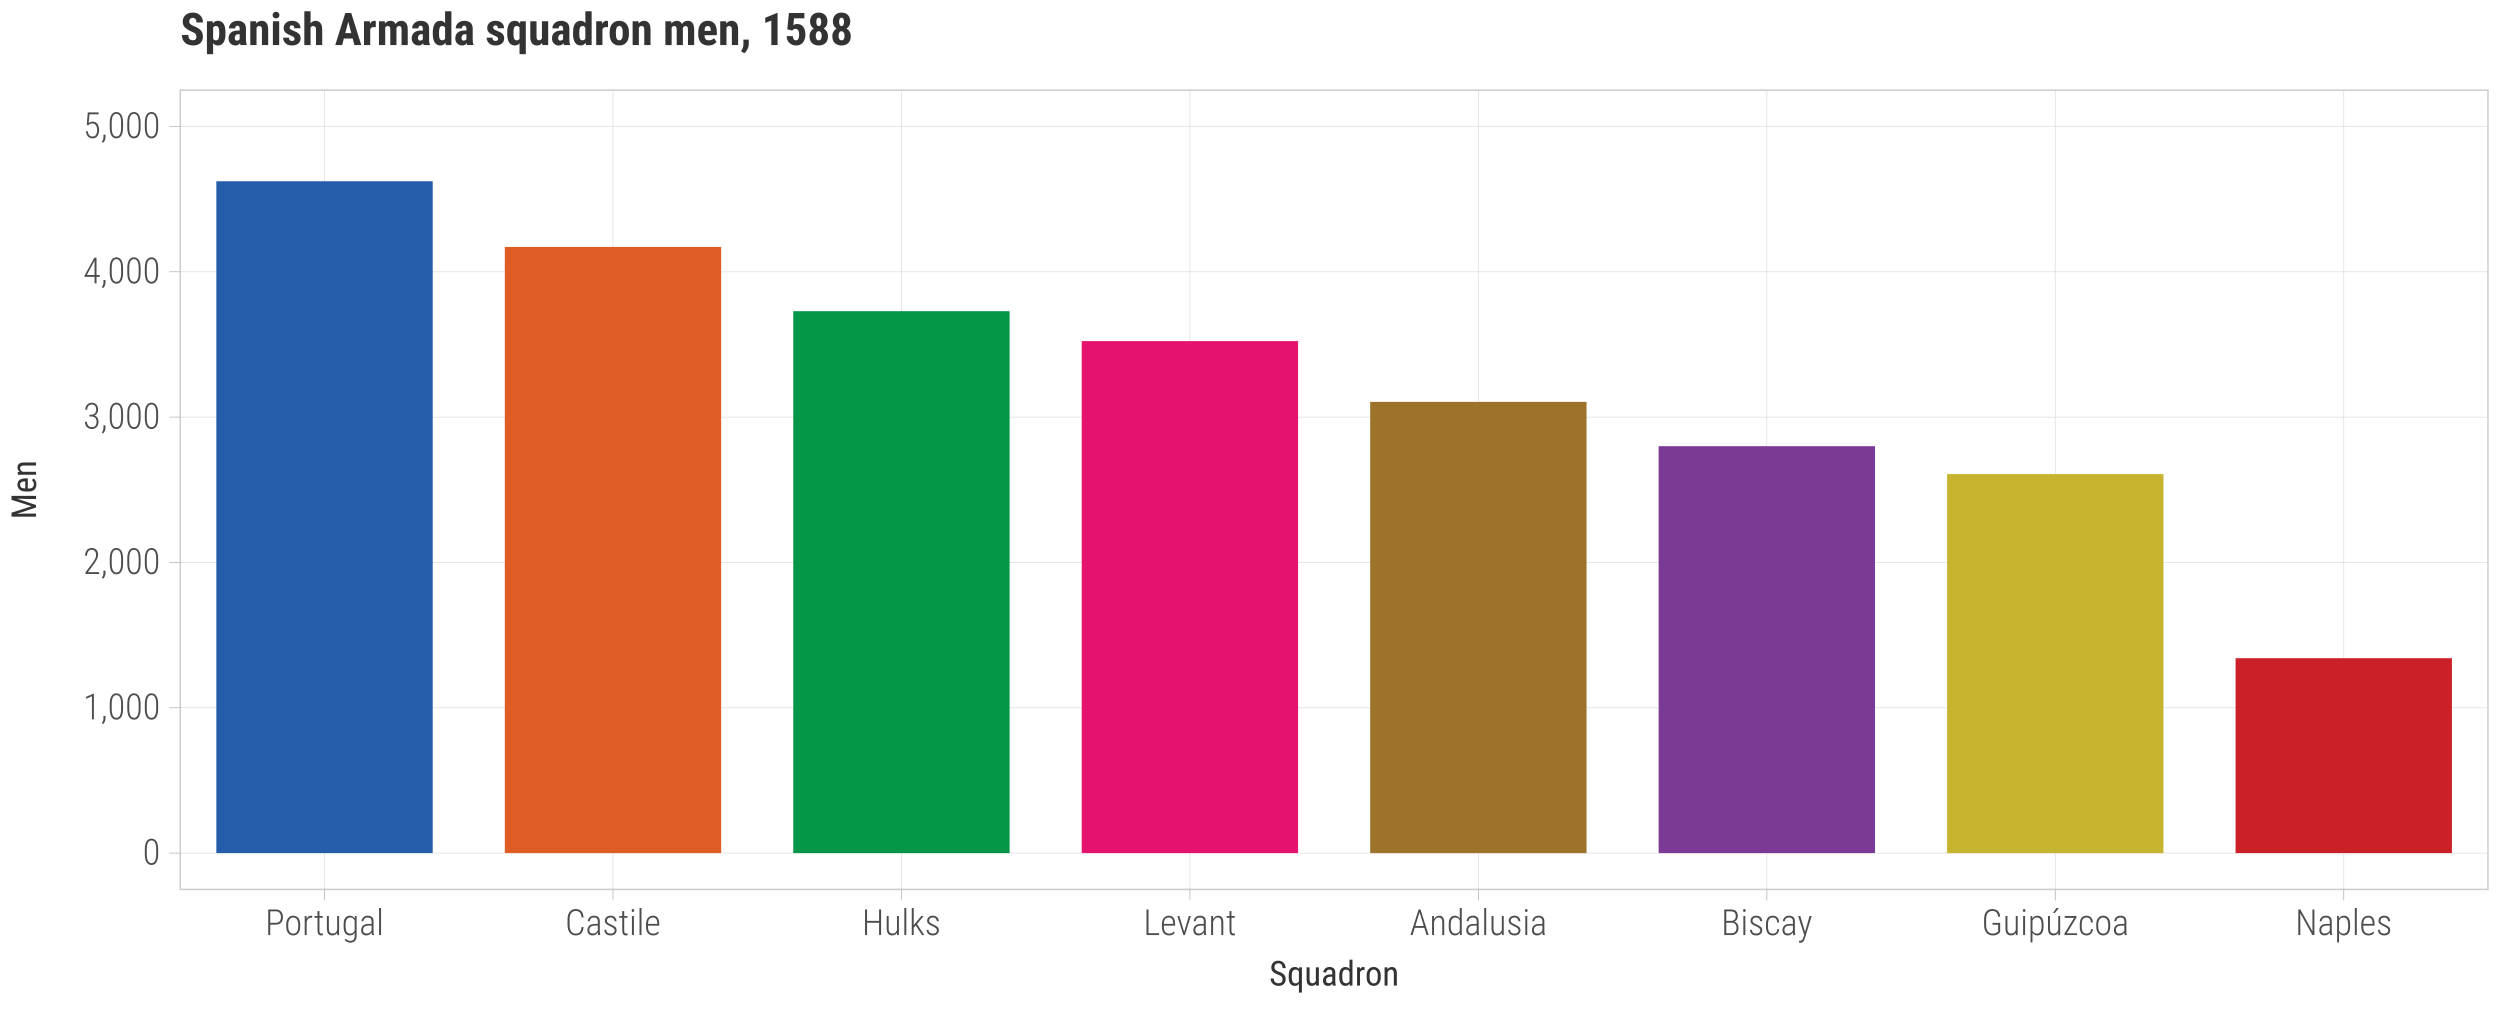
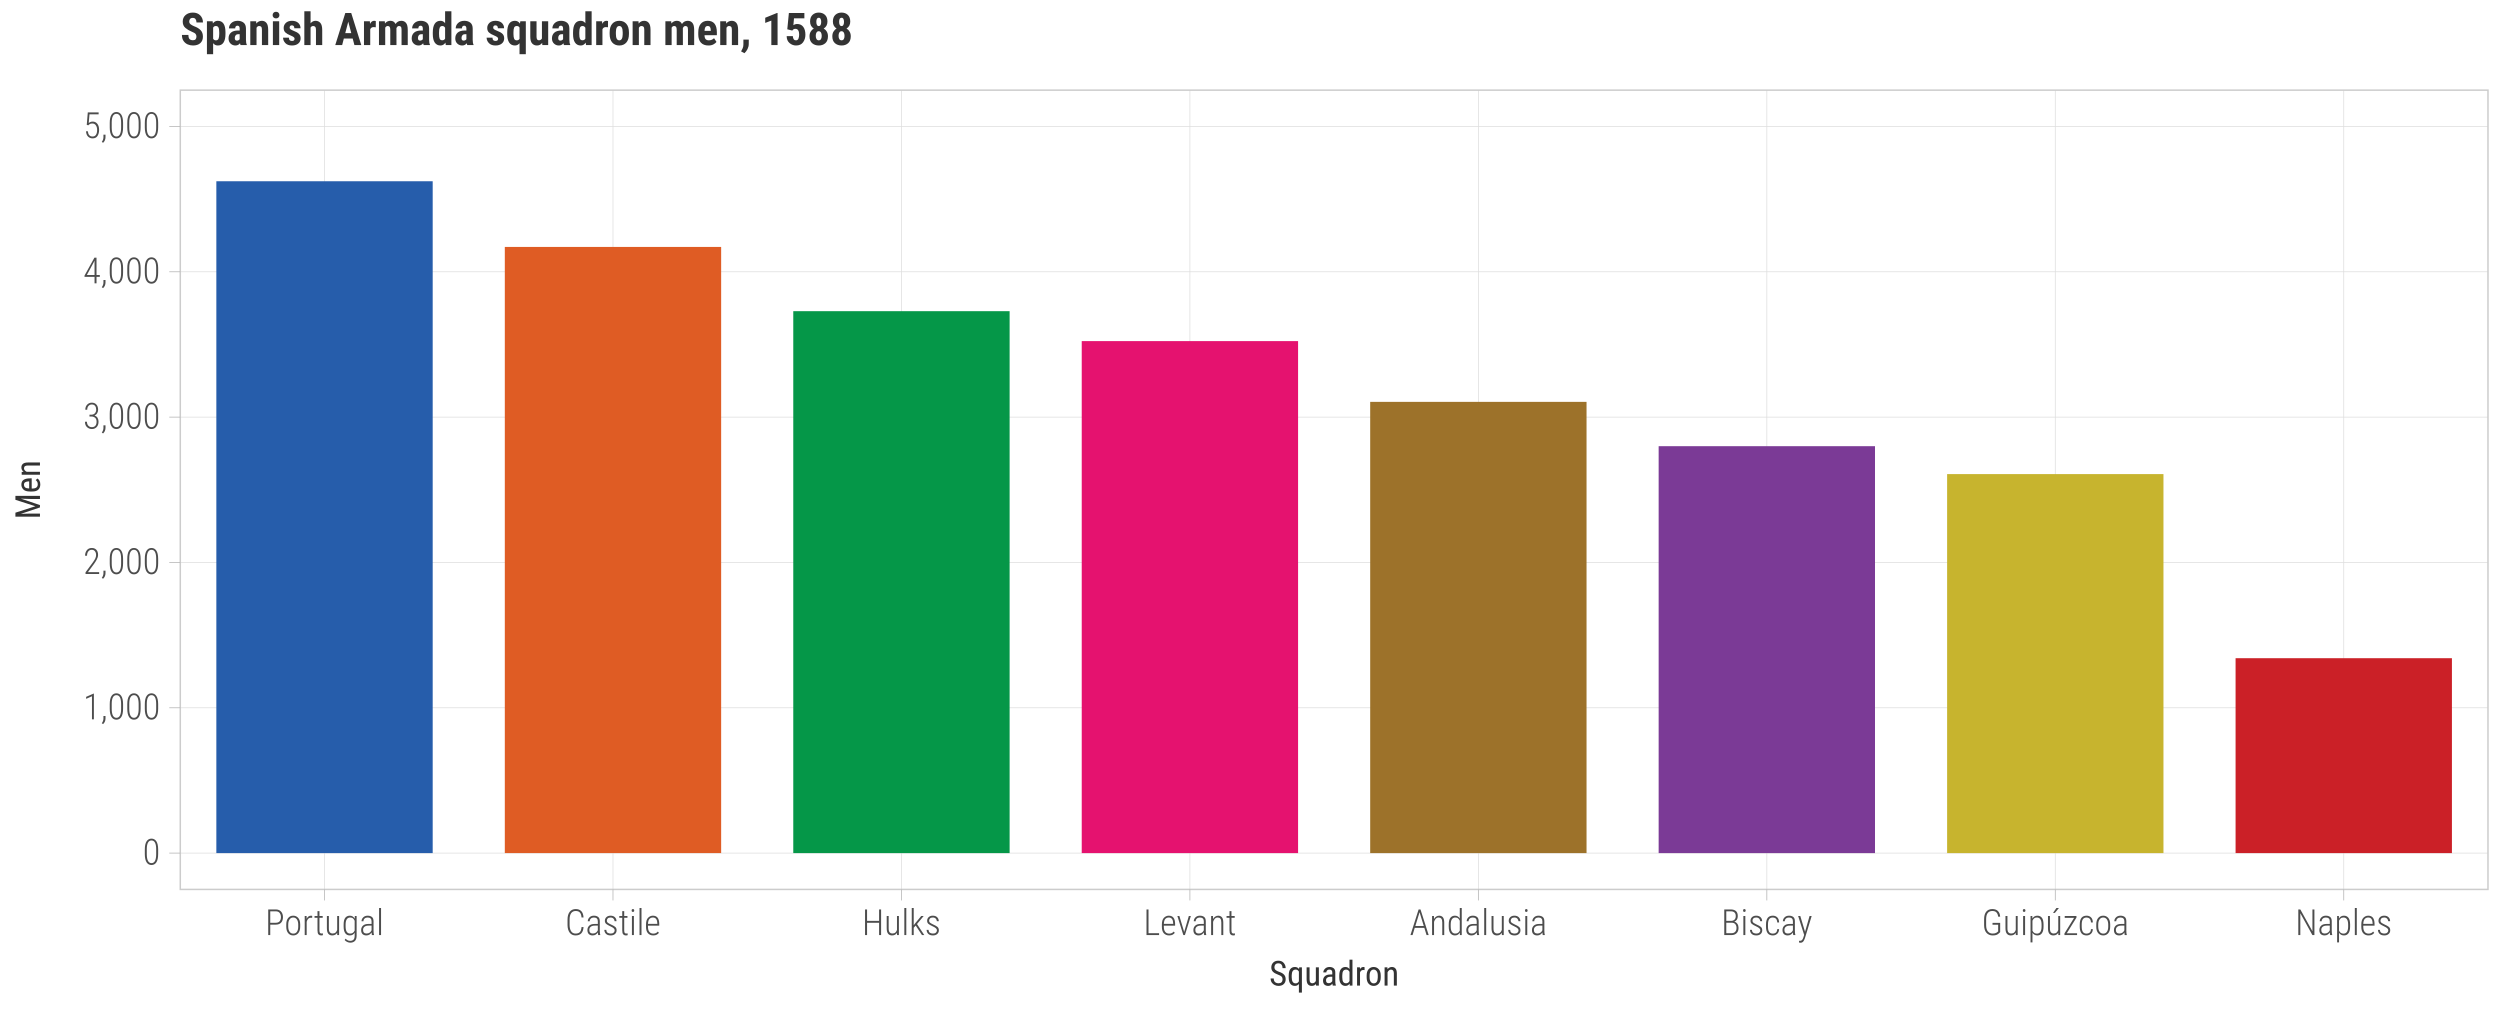
<svg xmlns="http://www.w3.org/2000/svg" width="832" height="340" viewBox="0 0 832 340" role="img" aria-label="Spanish Armada squadron men, 1588" class="gg-plot" font-family="&quot;Roboto Condensed&quot;, &quot;Arial Narrow&quot;, Arial, sans-serif" font-size="11" font-weight="300" text-rendering="optimizeLegibility" shape-rendering="geometricPrecision">
  <rect class="gg-paper" width="832" height="340" fill="var(--gg-paper, #ffffff)" />
  <text class="gg-title" x="60" y="15" font-size="15" font-weight="700" fill="var(--gg-ink, #333333)">Spanish Armada squadron men, 1588</text>
  <defs>
    <clipPath id="spalette_few_dark_8_false_light_832x340-gg-clip-0">
      <rect width="768" height="266" />
    </clipPath>
  </defs>
  <g class="gg-panel" data-panel="0" transform="translate(60,30)">
    <rect class="gg-panel-background" width="768" height="266" fill="var(--gg-panel, #ffffff)" />
    <g class="gg-grid" stroke="var(--gg-grid, #dedede)" stroke-width="0.25" vector-effect="non-scaling-stroke">
      <line x1="48" y1="0" x2="48" y2="266" />
      <line x1="144" y1="0" x2="144" y2="266" />
      <line x1="240" y1="0" x2="240" y2="266" />
      <line x1="336" y1="0" x2="336" y2="266" />
      <line x1="432" y1="0" x2="432" y2="266" />
      <line x1="528" y1="0" x2="528" y2="266" />
      <line x1="624" y1="0" x2="624" y2="266" />
      <line x1="720" y1="0" x2="720" y2="266" />
      <line x1="0" y1="253.91" x2="768" y2="253.91" />
      <line x1="0" y1="205.55" x2="768" y2="205.55" />
      <line x1="0" y1="157.18" x2="768" y2="157.18" />
      <line x1="0" y1="108.82" x2="768" y2="108.82" />
      <line x1="0" y1="60.45" x2="768" y2="60.45" />
      <line x1="0" y1="12.09" x2="768" y2="12.09" />
    </g>
    <g class="gg-marks" clip-path="url(#spalette_few_dark_8_false_light_832x340-gg-clip-0)">
      <g class="gg-batch gg-rects" data-layer="0">
        <rect x="12" y="30.32" width="72" height="223.59" fill="#265DAB" />
        <rect x="108" y="52.18" width="72" height="201.72" fill="#DF5C24" />
        <rect x="204" y="73.56" width="72" height="180.35" fill="#059748" />
        <rect x="300" y="83.52" width="72" height="170.39" fill="#E5126F" />
        <rect x="396" y="103.74" width="72" height="150.17" fill="#9D722A" />
        <rect x="492" y="118.49" width="72" height="135.42" fill="#7B3A96" />
        <rect x="588" y="127.78" width="72" height="126.13" fill="#C7B42E" />
        <rect x="684" y="189.05" width="72" height="64.86" fill="#CB2027" />
      </g>
    </g>
    <rect class="gg-panel-border" width="768" height="266" fill="none" stroke="var(--gg-panelBorder, #cccccc)" stroke-width="0.5" vector-effect="non-scaling-stroke" />
  </g>
  <g class="gg-axis gg-axis-x" transform="translate(60,296)">
    <g class="gg-tick" transform="translate(48,0)">
      <line y2="3.67" stroke="var(--gg-tickColor, #b3b3b3)" stroke-width="0.25" vector-effect="non-scaling-stroke" />
      <text y="6.67" dy="0.71em" text-anchor="middle" fill="var(--gg-axisText, #4d4d4d)" font-size="12" font-weight="300">Portugal</text>
    </g>
    <g class="gg-tick" transform="translate(144,0)">
      <line y2="3.67" stroke="var(--gg-tickColor, #b3b3b3)" stroke-width="0.25" vector-effect="non-scaling-stroke" />
      <text y="6.67" dy="0.71em" text-anchor="middle" fill="var(--gg-axisText, #4d4d4d)" font-size="12" font-weight="300">Castile</text>
    </g>
    <g class="gg-tick" transform="translate(240,0)">
      <line y2="3.67" stroke="var(--gg-tickColor, #b3b3b3)" stroke-width="0.25" vector-effect="non-scaling-stroke" />
      <text y="6.67" dy="0.71em" text-anchor="middle" fill="var(--gg-axisText, #4d4d4d)" font-size="12" font-weight="300">Hulks</text>
    </g>
    <g class="gg-tick" transform="translate(336,0)">
      <line y2="3.67" stroke="var(--gg-tickColor, #b3b3b3)" stroke-width="0.25" vector-effect="non-scaling-stroke" />
      <text y="6.67" dy="0.71em" text-anchor="middle" fill="var(--gg-axisText, #4d4d4d)" font-size="12" font-weight="300">Levant</text>
    </g>
    <g class="gg-tick" transform="translate(432,0)">
      <line y2="3.67" stroke="var(--gg-tickColor, #b3b3b3)" stroke-width="0.25" vector-effect="non-scaling-stroke" />
      <text y="6.67" dy="0.71em" text-anchor="middle" fill="var(--gg-axisText, #4d4d4d)" font-size="12" font-weight="300">Andalusia</text>
    </g>
    <g class="gg-tick" transform="translate(528,0)">
      <line y2="3.67" stroke="var(--gg-tickColor, #b3b3b3)" stroke-width="0.25" vector-effect="non-scaling-stroke" />
      <text y="6.67" dy="0.71em" text-anchor="middle" fill="var(--gg-axisText, #4d4d4d)" font-size="12" font-weight="300">Biscay</text>
    </g>
    <g class="gg-tick" transform="translate(624,0)">
      <line y2="3.67" stroke="var(--gg-tickColor, #b3b3b3)" stroke-width="0.25" vector-effect="non-scaling-stroke" />
      <text y="6.67" dy="0.71em" text-anchor="middle" fill="var(--gg-axisText, #4d4d4d)" font-size="12" font-weight="300">Guipúzcoa</text>
    </g>
    <g class="gg-tick" transform="translate(720,0)">
      <line y2="3.67" stroke="var(--gg-tickColor, #b3b3b3)" stroke-width="0.25" vector-effect="non-scaling-stroke" />
      <text y="6.67" dy="0.71em" text-anchor="middle" fill="var(--gg-axisText, #4d4d4d)" font-size="12" font-weight="300">Naples</text>
    </g>
  </g>
  <g class="gg-axis gg-axis-y" transform="translate(60,30)">
    <g class="gg-tick" transform="translate(0,253.91)">
      <line x2="-3.67" stroke="var(--gg-tickColor, #b3b3b3)" stroke-width="0.25" vector-effect="non-scaling-stroke" />
      <text x="-6.67" dy="0.32em" text-anchor="end" fill="var(--gg-axisText, #4d4d4d)" font-size="12" font-weight="300">0</text>
    </g>
    <g class="gg-tick" transform="translate(0,205.55)">
      <line x2="-3.67" stroke="var(--gg-tickColor, #b3b3b3)" stroke-width="0.25" vector-effect="non-scaling-stroke" />
      <text x="-6.67" dy="0.32em" text-anchor="end" fill="var(--gg-axisText, #4d4d4d)" font-size="12" font-weight="300">1,000</text>
    </g>
    <g class="gg-tick" transform="translate(0,157.18)">
      <line x2="-3.67" stroke="var(--gg-tickColor, #b3b3b3)" stroke-width="0.25" vector-effect="non-scaling-stroke" />
      <text x="-6.67" dy="0.32em" text-anchor="end" fill="var(--gg-axisText, #4d4d4d)" font-size="12" font-weight="300">2,000</text>
    </g>
    <g class="gg-tick" transform="translate(0,108.82)">
      <line x2="-3.67" stroke="var(--gg-tickColor, #b3b3b3)" stroke-width="0.25" vector-effect="non-scaling-stroke" />
      <text x="-6.67" dy="0.32em" text-anchor="end" fill="var(--gg-axisText, #4d4d4d)" font-size="12" font-weight="300">3,000</text>
    </g>
    <g class="gg-tick" transform="translate(0,60.45)">
      <line x2="-3.67" stroke="var(--gg-tickColor, #b3b3b3)" stroke-width="0.25" vector-effect="non-scaling-stroke" />
      <text x="-6.67" dy="0.32em" text-anchor="end" fill="var(--gg-axisText, #4d4d4d)" font-size="12" font-weight="300">4,000</text>
    </g>
    <g class="gg-tick" transform="translate(0,12.09)">
      <line x2="-3.67" stroke="var(--gg-tickColor, #b3b3b3)" stroke-width="0.25" vector-effect="non-scaling-stroke" />
      <text x="-6.67" dy="0.32em" text-anchor="end" fill="var(--gg-axisText, #4d4d4d)" font-size="12" font-weight="300">5,000</text>
    </g>
  </g>
  <text class="gg-axis-title" x="444" y="328" text-anchor="middle" fill="var(--gg-ink, #333333)" font-size="11.5" font-weight="400">Squadron</text>
-   <text class="gg-axis-title" transform="translate(12,163) rotate(-90)" text-anchor="middle" fill="var(--gg-ink, #333333)" font-size="11.5" font-weight="400">Men</text>
+   <text class="gg-axis-title" transform="translate(13.3,163) rotate(-90)" text-anchor="middle" fill="var(--gg-ink, #333333)" font-size="11.5" font-weight="400">Men</text>
</svg>
